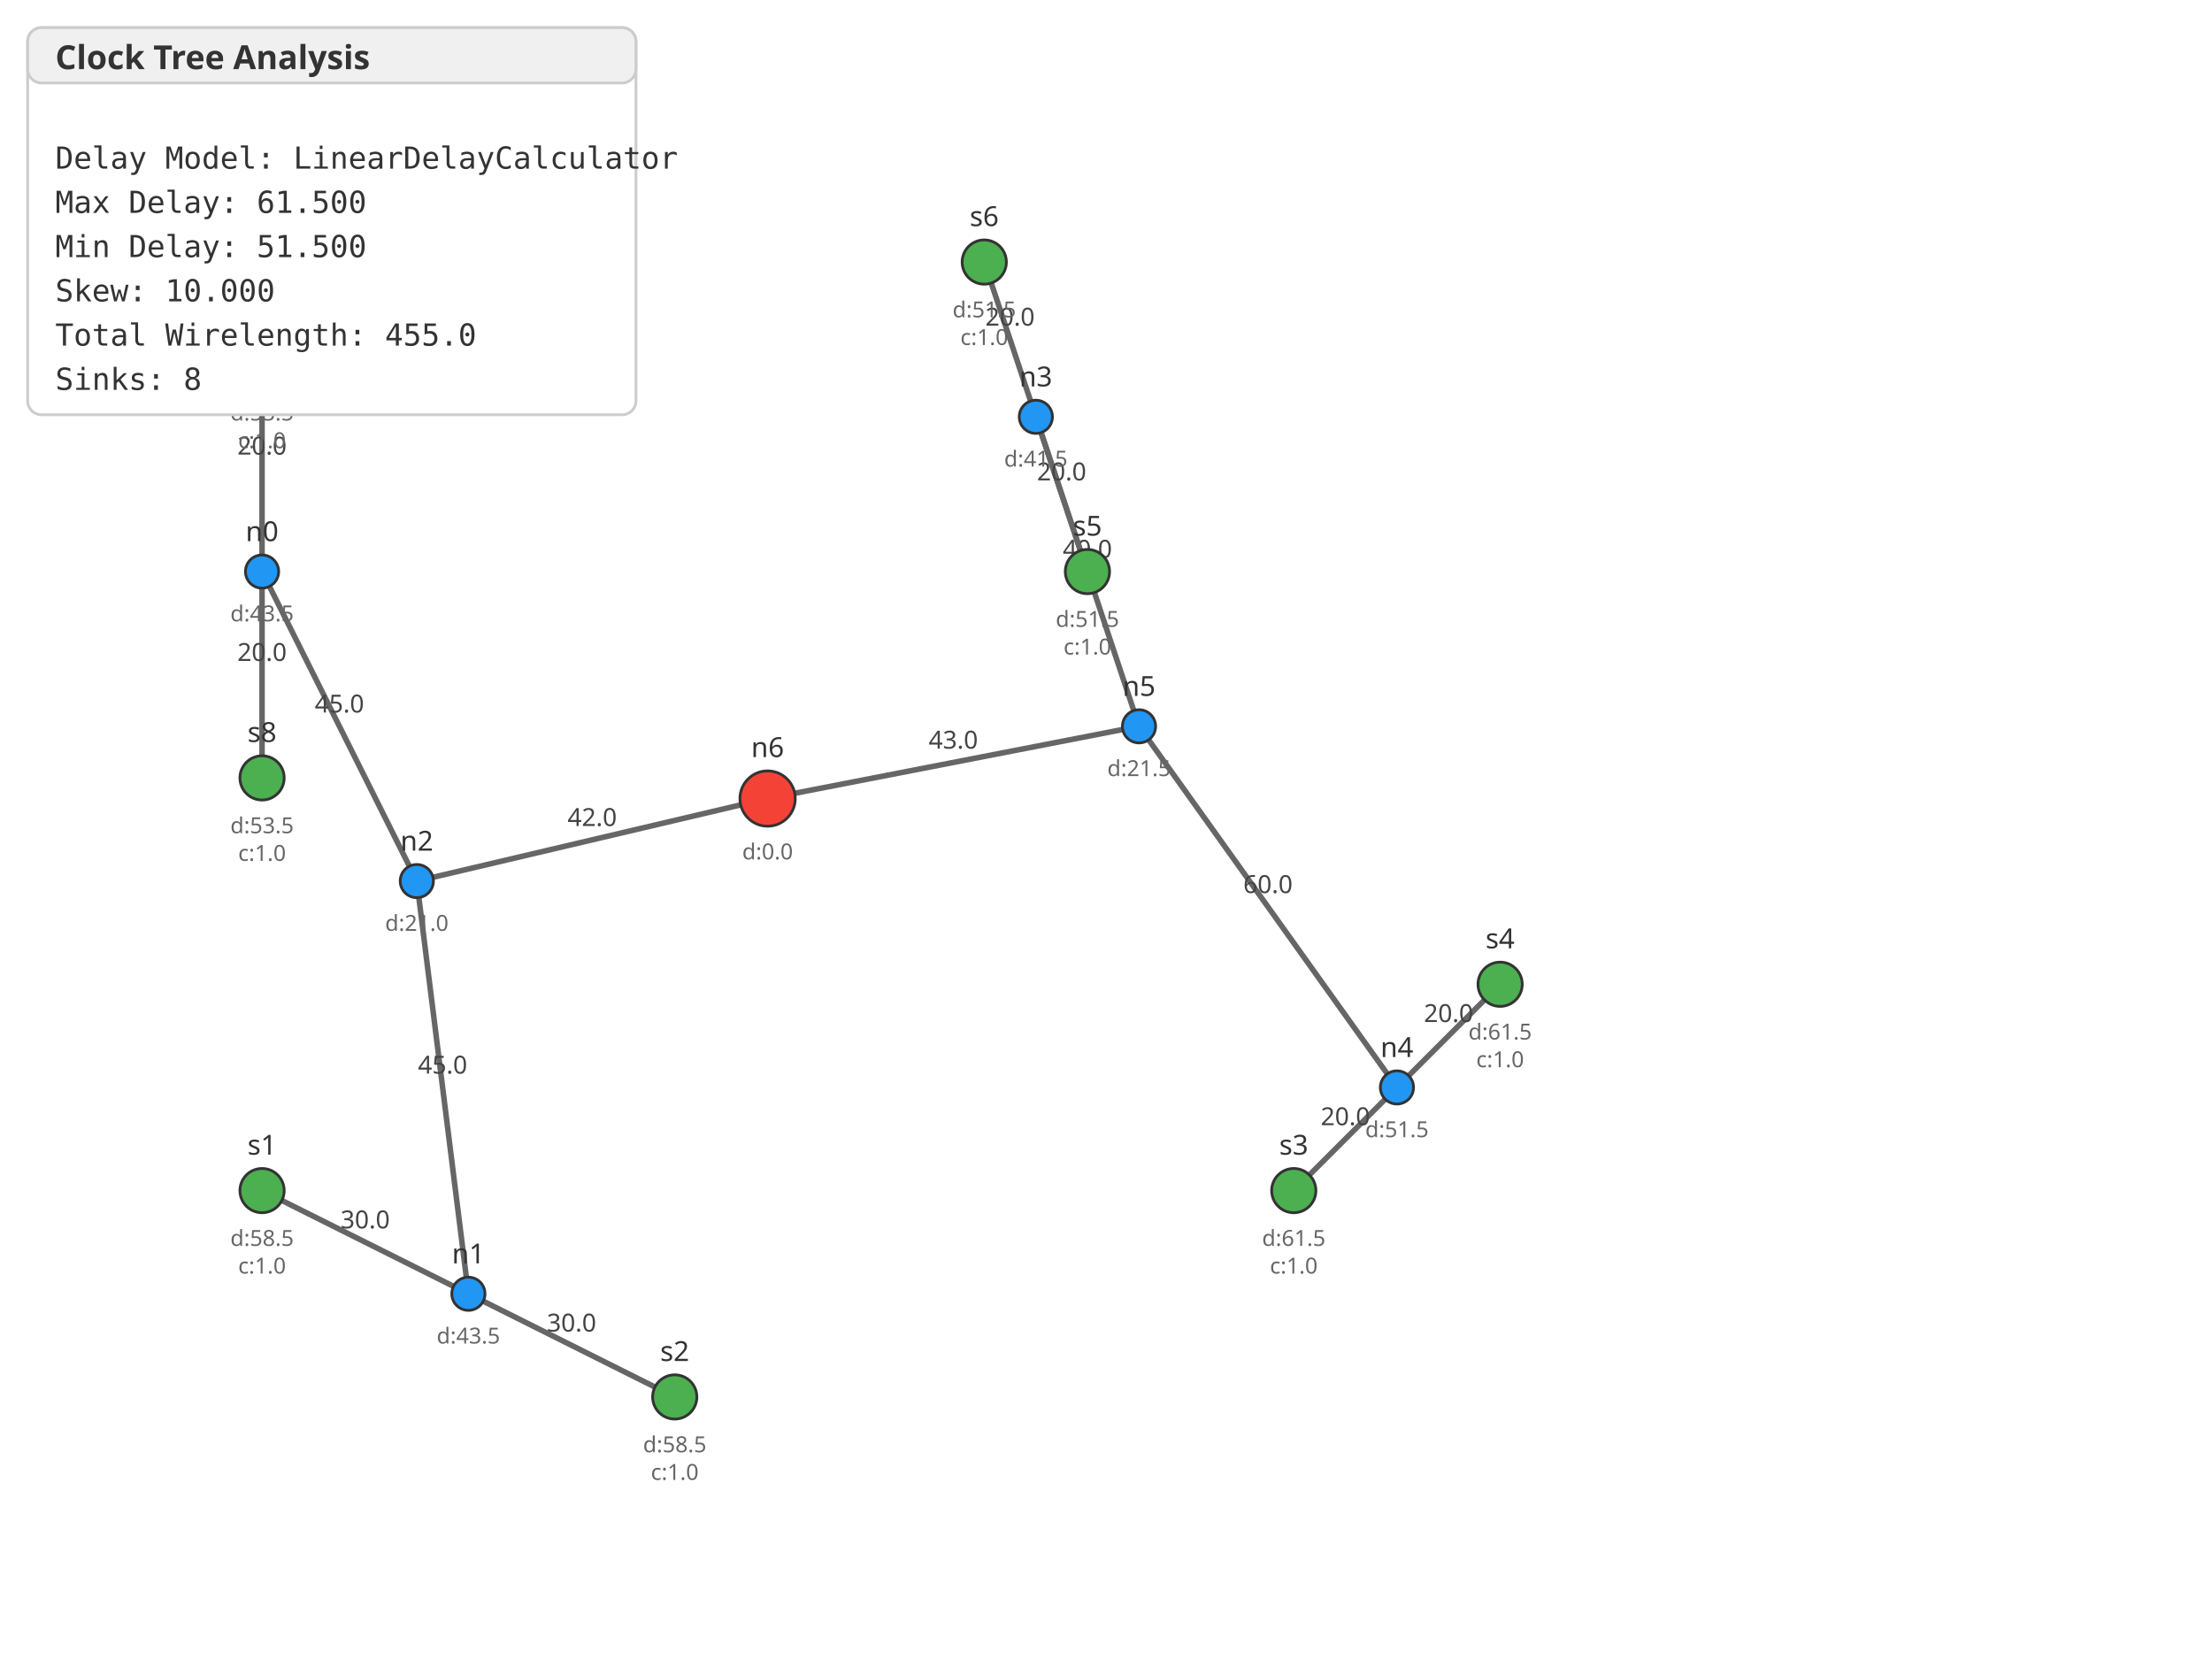
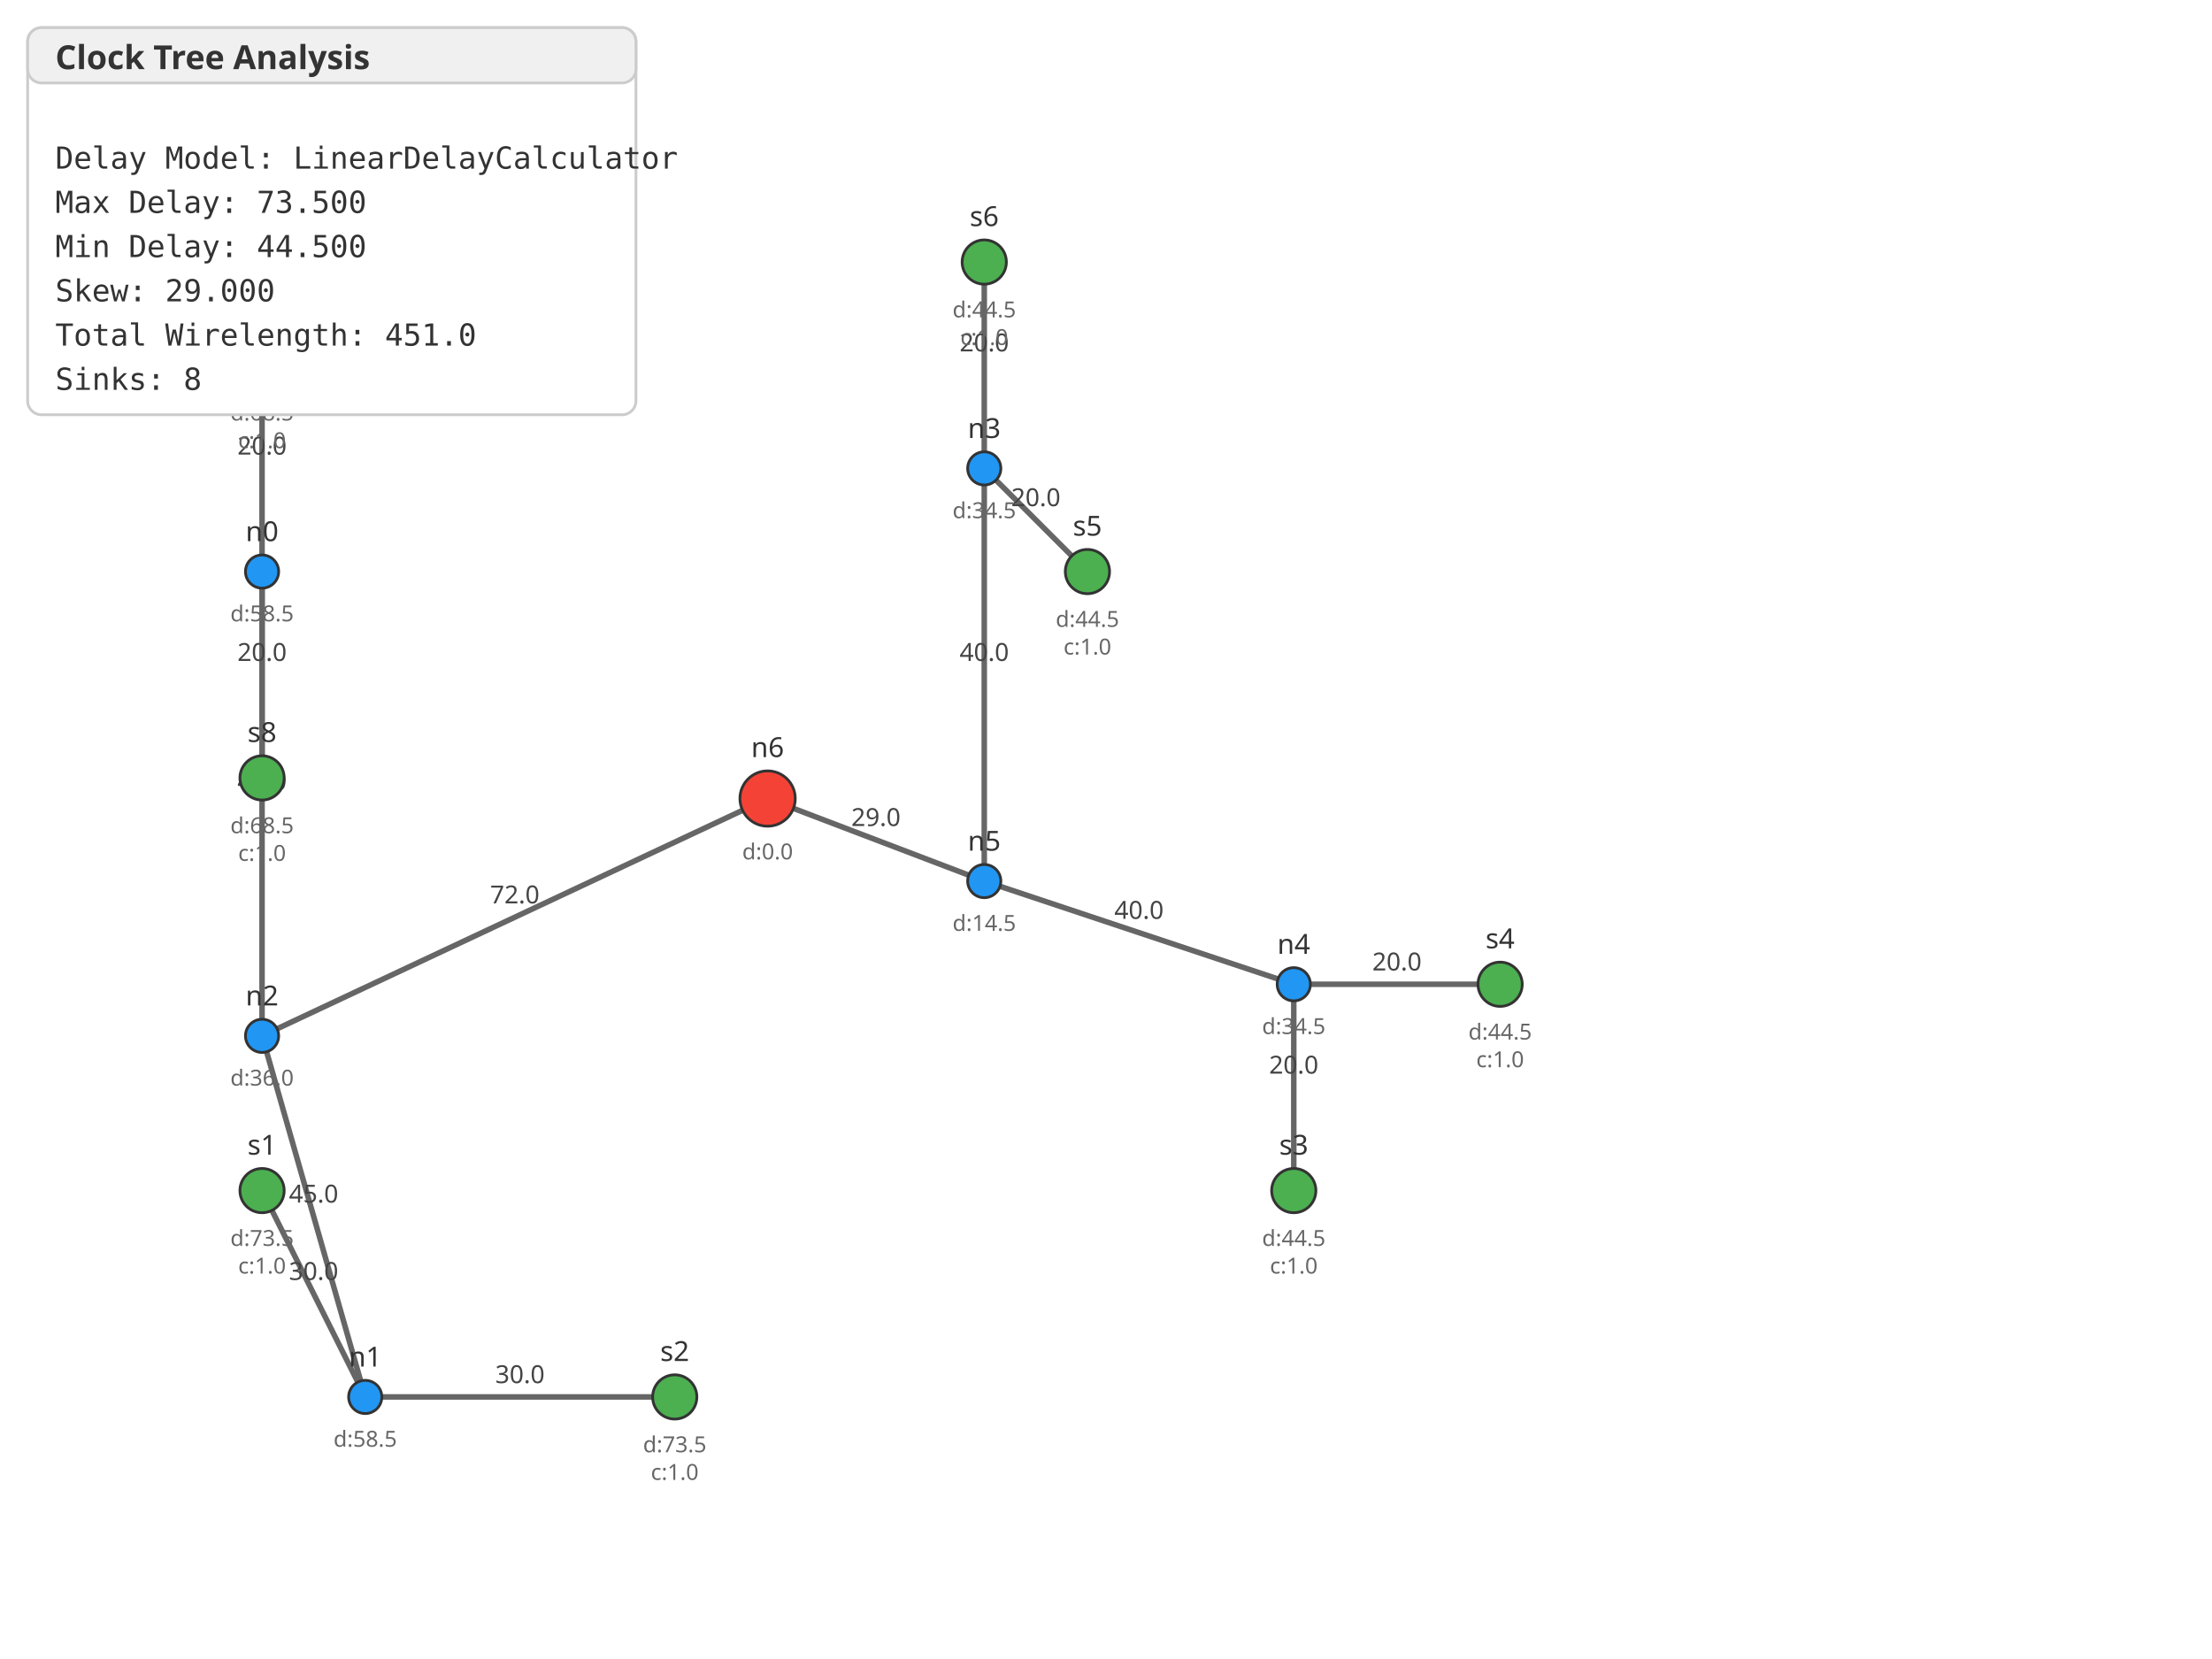
<svg xmlns="http://www.w3.org/2000/svg" width="800" height="600">
  <style>
  .node-label { font: 10px sans-serif; fill: #333; }
  .delay-label { font: 8px sans-serif; fill: #666; }
  .wire-label { font: 9px sans-serif; fill: #444; }
  .analysis-label { font: 12px sans-serif; fill: #333; }
</style>
  <rect width="100%" height="100%" fill="white" />
  <g class="clock-tree">
-     <line x1="277.612" y1="288.806" x2="150.746" y2="318.657" stroke="#666666" stroke-width="2" stroke-linecap="round" />
-     <text x="214.179" y="298.731" class="wire-label" text-anchor="middle">42.0</text>
-     <line x1="150.746" y1="318.657" x2="94.776" y2="206.716" stroke="#666666" stroke-width="2" stroke-linecap="round" />
-     <text x="122.761" y="257.687" class="wire-label" text-anchor="middle">45.0</text>
+     <line x1="277.612" y1="288.806" x2="94.776" y2="374.627" stroke="#666666" stroke-width="2" stroke-linecap="round" />
+     <text x="186.194" y="326.716" class="wire-label" text-anchor="middle">72.0</text>
+     <line x1="94.776" y1="374.627" x2="94.776" y2="206.716" stroke="#666666" stroke-width="2" stroke-linecap="round" />
+     <text x="94.776" y="285.672" class="wire-label" text-anchor="middle">45.0</text>
    <line x1="94.776" y1="206.716" x2="94.776" y2="132.09" stroke="#666666" stroke-width="2" stroke-linecap="round" />
    <text x="94.776" y="164.403" class="wire-label" text-anchor="middle">20.0</text>
    <line x1="94.776" y1="206.716" x2="94.776" y2="281.343" stroke="#666666" stroke-width="2" stroke-linecap="round" />
    <text x="94.776" y="239.03" class="wire-label" text-anchor="middle">20.0</text>
-     <line x1="150.746" y1="318.657" x2="169.403" y2="467.91" stroke="#666666" stroke-width="2" stroke-linecap="round" />
-     <text x="160.075" y="388.284" class="wire-label" text-anchor="middle">45.0</text>
-     <line x1="169.403" y1="467.91" x2="94.776" y2="430.597" stroke="#666666" stroke-width="2" stroke-linecap="round" />
-     <text x="132.09" y="444.254" class="wire-label" text-anchor="middle">30.0</text>
-     <line x1="169.403" y1="467.91" x2="244.03" y2="505.224" stroke="#666666" stroke-width="2" stroke-linecap="round" />
-     <text x="206.716" y="481.567" class="wire-label" text-anchor="middle">30.0</text>
-     <line x1="277.612" y1="288.806" x2="411.94" y2="262.687" stroke="#666666" stroke-width="2" stroke-linecap="round" />
-     <text x="344.776" y="270.746" class="wire-label" text-anchor="middle">43.0</text>
-     <line x1="411.94" y1="262.687" x2="374.627" y2="150.746" stroke="#666666" stroke-width="2" stroke-linecap="round" />
-     <text x="393.284" y="201.716" class="wire-label" text-anchor="middle">40.0</text>
-     <line x1="374.627" y1="150.746" x2="355.97" y2="94.776" stroke="#666666" stroke-width="2" stroke-linecap="round" />
-     <text x="365.299" y="117.761" class="wire-label" text-anchor="middle">20.0</text>
-     <line x1="374.627" y1="150.746" x2="393.284" y2="206.716" stroke="#666666" stroke-width="2" stroke-linecap="round" />
-     <text x="383.955" y="173.731" class="wire-label" text-anchor="middle">20.0</text>
-     <line x1="411.94" y1="262.687" x2="505.224" y2="393.284" stroke="#666666" stroke-width="2" stroke-linecap="round" />
-     <text x="458.582" y="322.985" class="wire-label" text-anchor="middle">60.0</text>
-     <line x1="505.224" y1="393.284" x2="467.91" y2="430.597" stroke="#666666" stroke-width="2" stroke-linecap="round" />
-     <text x="486.567" y="406.94" class="wire-label" text-anchor="middle">20.0</text>
-     <line x1="505.224" y1="393.284" x2="542.537" y2="355.97" stroke="#666666" stroke-width="2" stroke-linecap="round" />
-     <text x="523.881" y="369.627" class="wire-label" text-anchor="middle">20.0</text>
+     <line x1="94.776" y1="374.627" x2="132.09" y2="505.224" stroke="#666666" stroke-width="2" stroke-linecap="round" />
+     <text x="113.433" y="434.925" class="wire-label" text-anchor="middle">45.0</text>
+     <line x1="132.09" y1="505.224" x2="94.776" y2="430.597" stroke="#666666" stroke-width="2" stroke-linecap="round" />
+     <text x="113.433" y="462.91" class="wire-label" text-anchor="middle">30.0</text>
+     <line x1="132.09" y1="505.224" x2="244.03" y2="505.224" stroke="#666666" stroke-width="2" stroke-linecap="round" />
+     <text x="188.06" y="500.224" class="wire-label" text-anchor="middle">30.0</text>
+     <line x1="277.612" y1="288.806" x2="355.97" y2="318.657" stroke="#666666" stroke-width="2" stroke-linecap="round" />
+     <text x="316.791" y="298.731" class="wire-label" text-anchor="middle">29.0</text>
+     <line x1="355.97" y1="318.657" x2="355.97" y2="169.403" stroke="#666666" stroke-width="2" stroke-linecap="round" />
+     <text x="355.97" y="239.03" class="wire-label" text-anchor="middle">40.0</text>
+     <line x1="355.97" y1="169.403" x2="355.97" y2="94.776" stroke="#666666" stroke-width="2" stroke-linecap="round" />
+     <text x="355.97" y="127.09" class="wire-label" text-anchor="middle">20.0</text>
+     <line x1="355.97" y1="169.403" x2="393.284" y2="206.716" stroke="#666666" stroke-width="2" stroke-linecap="round" />
+     <text x="374.627" y="183.06" class="wire-label" text-anchor="middle">20.0</text>
+     <line x1="355.97" y1="318.657" x2="467.91" y2="355.97" stroke="#666666" stroke-width="2" stroke-linecap="round" />
+     <text x="411.94" y="332.313" class="wire-label" text-anchor="middle">40.0</text>
+     <line x1="467.91" y1="355.97" x2="467.91" y2="430.597" stroke="#666666" stroke-width="2" stroke-linecap="round" />
+     <text x="467.91" y="388.284" class="wire-label" text-anchor="middle">20.0</text>
+     <line x1="467.91" y1="355.97" x2="542.537" y2="355.97" stroke="#666666" stroke-width="2" stroke-linecap="round" />
+     <text x="505.224" y="350.97" class="wire-label" text-anchor="middle">20.0</text>
    <circle cx="277.612" cy="288.806" r="10" fill="#F44336" stroke="#333" stroke-width="1" />
    <text x="277.612" y="273.806" class="node-label" text-anchor="middle">n6</text>
    <text x="277.612" y="310.806" class="delay-label" text-anchor="middle">d:0.0</text>
-     <circle cx="150.746" cy="318.657" r="6" fill="#2196F3" stroke="#333" stroke-width="1" />
-     <text x="150.746" y="307.657" class="node-label" text-anchor="middle">n2</text>
-     <text x="150.746" y="336.657" class="delay-label" text-anchor="middle">d:21.0</text>
+     <circle cx="94.776" cy="374.627" r="6" fill="#2196F3" stroke="#333" stroke-width="1" />
+     <text x="94.776" y="363.627" class="node-label" text-anchor="middle">n2</text>
+     <text x="94.776" y="392.627" class="delay-label" text-anchor="middle">d:36.0</text>
    <circle cx="94.776" cy="206.716" r="6" fill="#2196F3" stroke="#333" stroke-width="1" />
    <text x="94.776" y="195.716" class="node-label" text-anchor="middle">n0</text>
-     <text x="94.776" y="224.716" class="delay-label" text-anchor="middle">d:43.5</text>
+     <text x="94.776" y="224.716" class="delay-label" text-anchor="middle">d:58.5</text>
    <circle cx="94.776" cy="132.09" r="8" fill="#4CAF50" stroke="#333" stroke-width="1" />
    <text x="94.776" y="119.09" class="node-label" text-anchor="middle">s7</text>
-     <text x="94.776" y="152.09" class="delay-label" text-anchor="middle">d:53.5</text>
+     <text x="94.776" y="152.09" class="delay-label" text-anchor="middle">d:68.5</text>
    <text x="94.776" y="162.09" class="delay-label" text-anchor="middle">c:1.0</text>
    <circle cx="94.776" cy="281.343" r="8" fill="#4CAF50" stroke="#333" stroke-width="1" />
    <text x="94.776" y="268.343" class="node-label" text-anchor="middle">s8</text>
-     <text x="94.776" y="301.343" class="delay-label" text-anchor="middle">d:53.5</text>
+     <text x="94.776" y="301.343" class="delay-label" text-anchor="middle">d:68.5</text>
    <text x="94.776" y="311.343" class="delay-label" text-anchor="middle">c:1.0</text>
-     <circle cx="169.403" cy="467.91" r="6" fill="#2196F3" stroke="#333" stroke-width="1" />
-     <text x="169.403" y="456.91" class="node-label" text-anchor="middle">n1</text>
-     <text x="169.403" y="485.91" class="delay-label" text-anchor="middle">d:43.5</text>
+     <circle cx="132.09" cy="505.224" r="6" fill="#2196F3" stroke="#333" stroke-width="1" />
+     <text x="132.09" y="494.224" class="node-label" text-anchor="middle">n1</text>
+     <text x="132.09" y="523.224" class="delay-label" text-anchor="middle">d:58.5</text>
    <circle cx="94.776" cy="430.597" r="8" fill="#4CAF50" stroke="#333" stroke-width="1" />
    <text x="94.776" y="417.597" class="node-label" text-anchor="middle">s1</text>
-     <text x="94.776" y="450.597" class="delay-label" text-anchor="middle">d:58.5</text>
+     <text x="94.776" y="450.597" class="delay-label" text-anchor="middle">d:73.5</text>
    <text x="94.776" y="460.597" class="delay-label" text-anchor="middle">c:1.0</text>
    <circle cx="244.03" cy="505.224" r="8" fill="#4CAF50" stroke="#333" stroke-width="1" />
    <text x="244.03" y="492.224" class="node-label" text-anchor="middle">s2</text>
-     <text x="244.03" y="525.224" class="delay-label" text-anchor="middle">d:58.5</text>
+     <text x="244.03" y="525.224" class="delay-label" text-anchor="middle">d:73.5</text>
    <text x="244.03" y="535.224" class="delay-label" text-anchor="middle">c:1.0</text>
-     <circle cx="411.94" cy="262.687" r="6" fill="#2196F3" stroke="#333" stroke-width="1" />
-     <text x="411.94" y="251.687" class="node-label" text-anchor="middle">n5</text>
-     <text x="411.94" y="280.687" class="delay-label" text-anchor="middle">d:21.5</text>
-     <circle cx="374.627" cy="150.746" r="6" fill="#2196F3" stroke="#333" stroke-width="1" />
-     <text x="374.627" y="139.746" class="node-label" text-anchor="middle">n3</text>
-     <text x="374.627" y="168.746" class="delay-label" text-anchor="middle">d:41.5</text>
+     <circle cx="355.97" cy="318.657" r="6" fill="#2196F3" stroke="#333" stroke-width="1" />
+     <text x="355.97" y="307.657" class="node-label" text-anchor="middle">n5</text>
+     <text x="355.97" y="336.657" class="delay-label" text-anchor="middle">d:14.5</text>
+     <circle cx="355.97" cy="169.403" r="6" fill="#2196F3" stroke="#333" stroke-width="1" />
+     <text x="355.97" y="158.403" class="node-label" text-anchor="middle">n3</text>
+     <text x="355.97" y="187.403" class="delay-label" text-anchor="middle">d:34.5</text>
    <circle cx="355.97" cy="94.776" r="8" fill="#4CAF50" stroke="#333" stroke-width="1" />
    <text x="355.97" y="81.776" class="node-label" text-anchor="middle">s6</text>
-     <text x="355.97" y="114.776" class="delay-label" text-anchor="middle">d:51.5</text>
+     <text x="355.97" y="114.776" class="delay-label" text-anchor="middle">d:44.5</text>
    <text x="355.97" y="124.776" class="delay-label" text-anchor="middle">c:1.0</text>
    <circle cx="393.284" cy="206.716" r="8" fill="#4CAF50" stroke="#333" stroke-width="1" />
    <text x="393.284" y="193.716" class="node-label" text-anchor="middle">s5</text>
-     <text x="393.284" y="226.716" class="delay-label" text-anchor="middle">d:51.5</text>
+     <text x="393.284" y="226.716" class="delay-label" text-anchor="middle">d:44.5</text>
    <text x="393.284" y="236.716" class="delay-label" text-anchor="middle">c:1.0</text>
-     <circle cx="505.224" cy="393.284" r="6" fill="#2196F3" stroke="#333" stroke-width="1" />
-     <text x="505.224" y="382.284" class="node-label" text-anchor="middle">n4</text>
-     <text x="505.224" y="411.284" class="delay-label" text-anchor="middle">d:51.5</text>
+     <circle cx="467.91" cy="355.97" r="6" fill="#2196F3" stroke="#333" stroke-width="1" />
+     <text x="467.91" y="344.97" class="node-label" text-anchor="middle">n4</text>
+     <text x="467.91" y="373.97" class="delay-label" text-anchor="middle">d:34.5</text>
    <circle cx="467.91" cy="430.597" r="8" fill="#4CAF50" stroke="#333" stroke-width="1" />
    <text x="467.91" y="417.597" class="node-label" text-anchor="middle">s3</text>
-     <text x="467.91" y="450.597" class="delay-label" text-anchor="middle">d:61.5</text>
+     <text x="467.91" y="450.597" class="delay-label" text-anchor="middle">d:44.5</text>
    <text x="467.91" y="460.597" class="delay-label" text-anchor="middle">c:1.0</text>
    <circle cx="542.537" cy="355.97" r="8" fill="#4CAF50" stroke="#333" stroke-width="1" />
    <text x="542.537" y="342.97" class="node-label" text-anchor="middle">s4</text>
-     <text x="542.537" y="375.97" class="delay-label" text-anchor="middle">d:61.5</text>
+     <text x="542.537" y="375.97" class="delay-label" text-anchor="middle">d:44.5</text>
    <text x="542.537" y="385.97" class="delay-label" text-anchor="middle">c:1.0</text>
    <g class="analysis-info">
      <rect x="10" y="10" width="220" height="140" fill="white" stroke="#ccc" stroke-width="1" rx="5" />
      <rect x="10" y="10" width="220" height="20" fill="#f0f0f0" stroke="#ccc" stroke-width="1" rx="5" />
      <text x="20" y="25" font-family="sans-serif" font-size="12" font-weight="bold" fill="#333">Clock Tree Analysis</text>
      <text x="20" y="45" font-family="monospace" font-size="11" fill="#333">
        <tspan x="20" y="61">Delay Model: LinearDelayCalculator</tspan>
-         <tspan x="20" y="77">Max Delay: 61.500</tspan>
-         <tspan x="20" y="93">Min Delay: 51.500</tspan>
-         <tspan x="20" y="109">Skew: 10.000</tspan>
-         <tspan x="20" y="125">Total Wirelength: 455.0</tspan>
+         <tspan x="20" y="77">Max Delay: 73.500</tspan>
+         <tspan x="20" y="93">Min Delay: 44.500</tspan>
+         <tspan x="20" y="109">Skew: 29.000</tspan>
+         <tspan x="20" y="125">Total Wirelength: 451.0</tspan>
        <tspan x="20" y="141">Sinks: 8</tspan>
      </text>
    </g>
  </g>
</svg>
